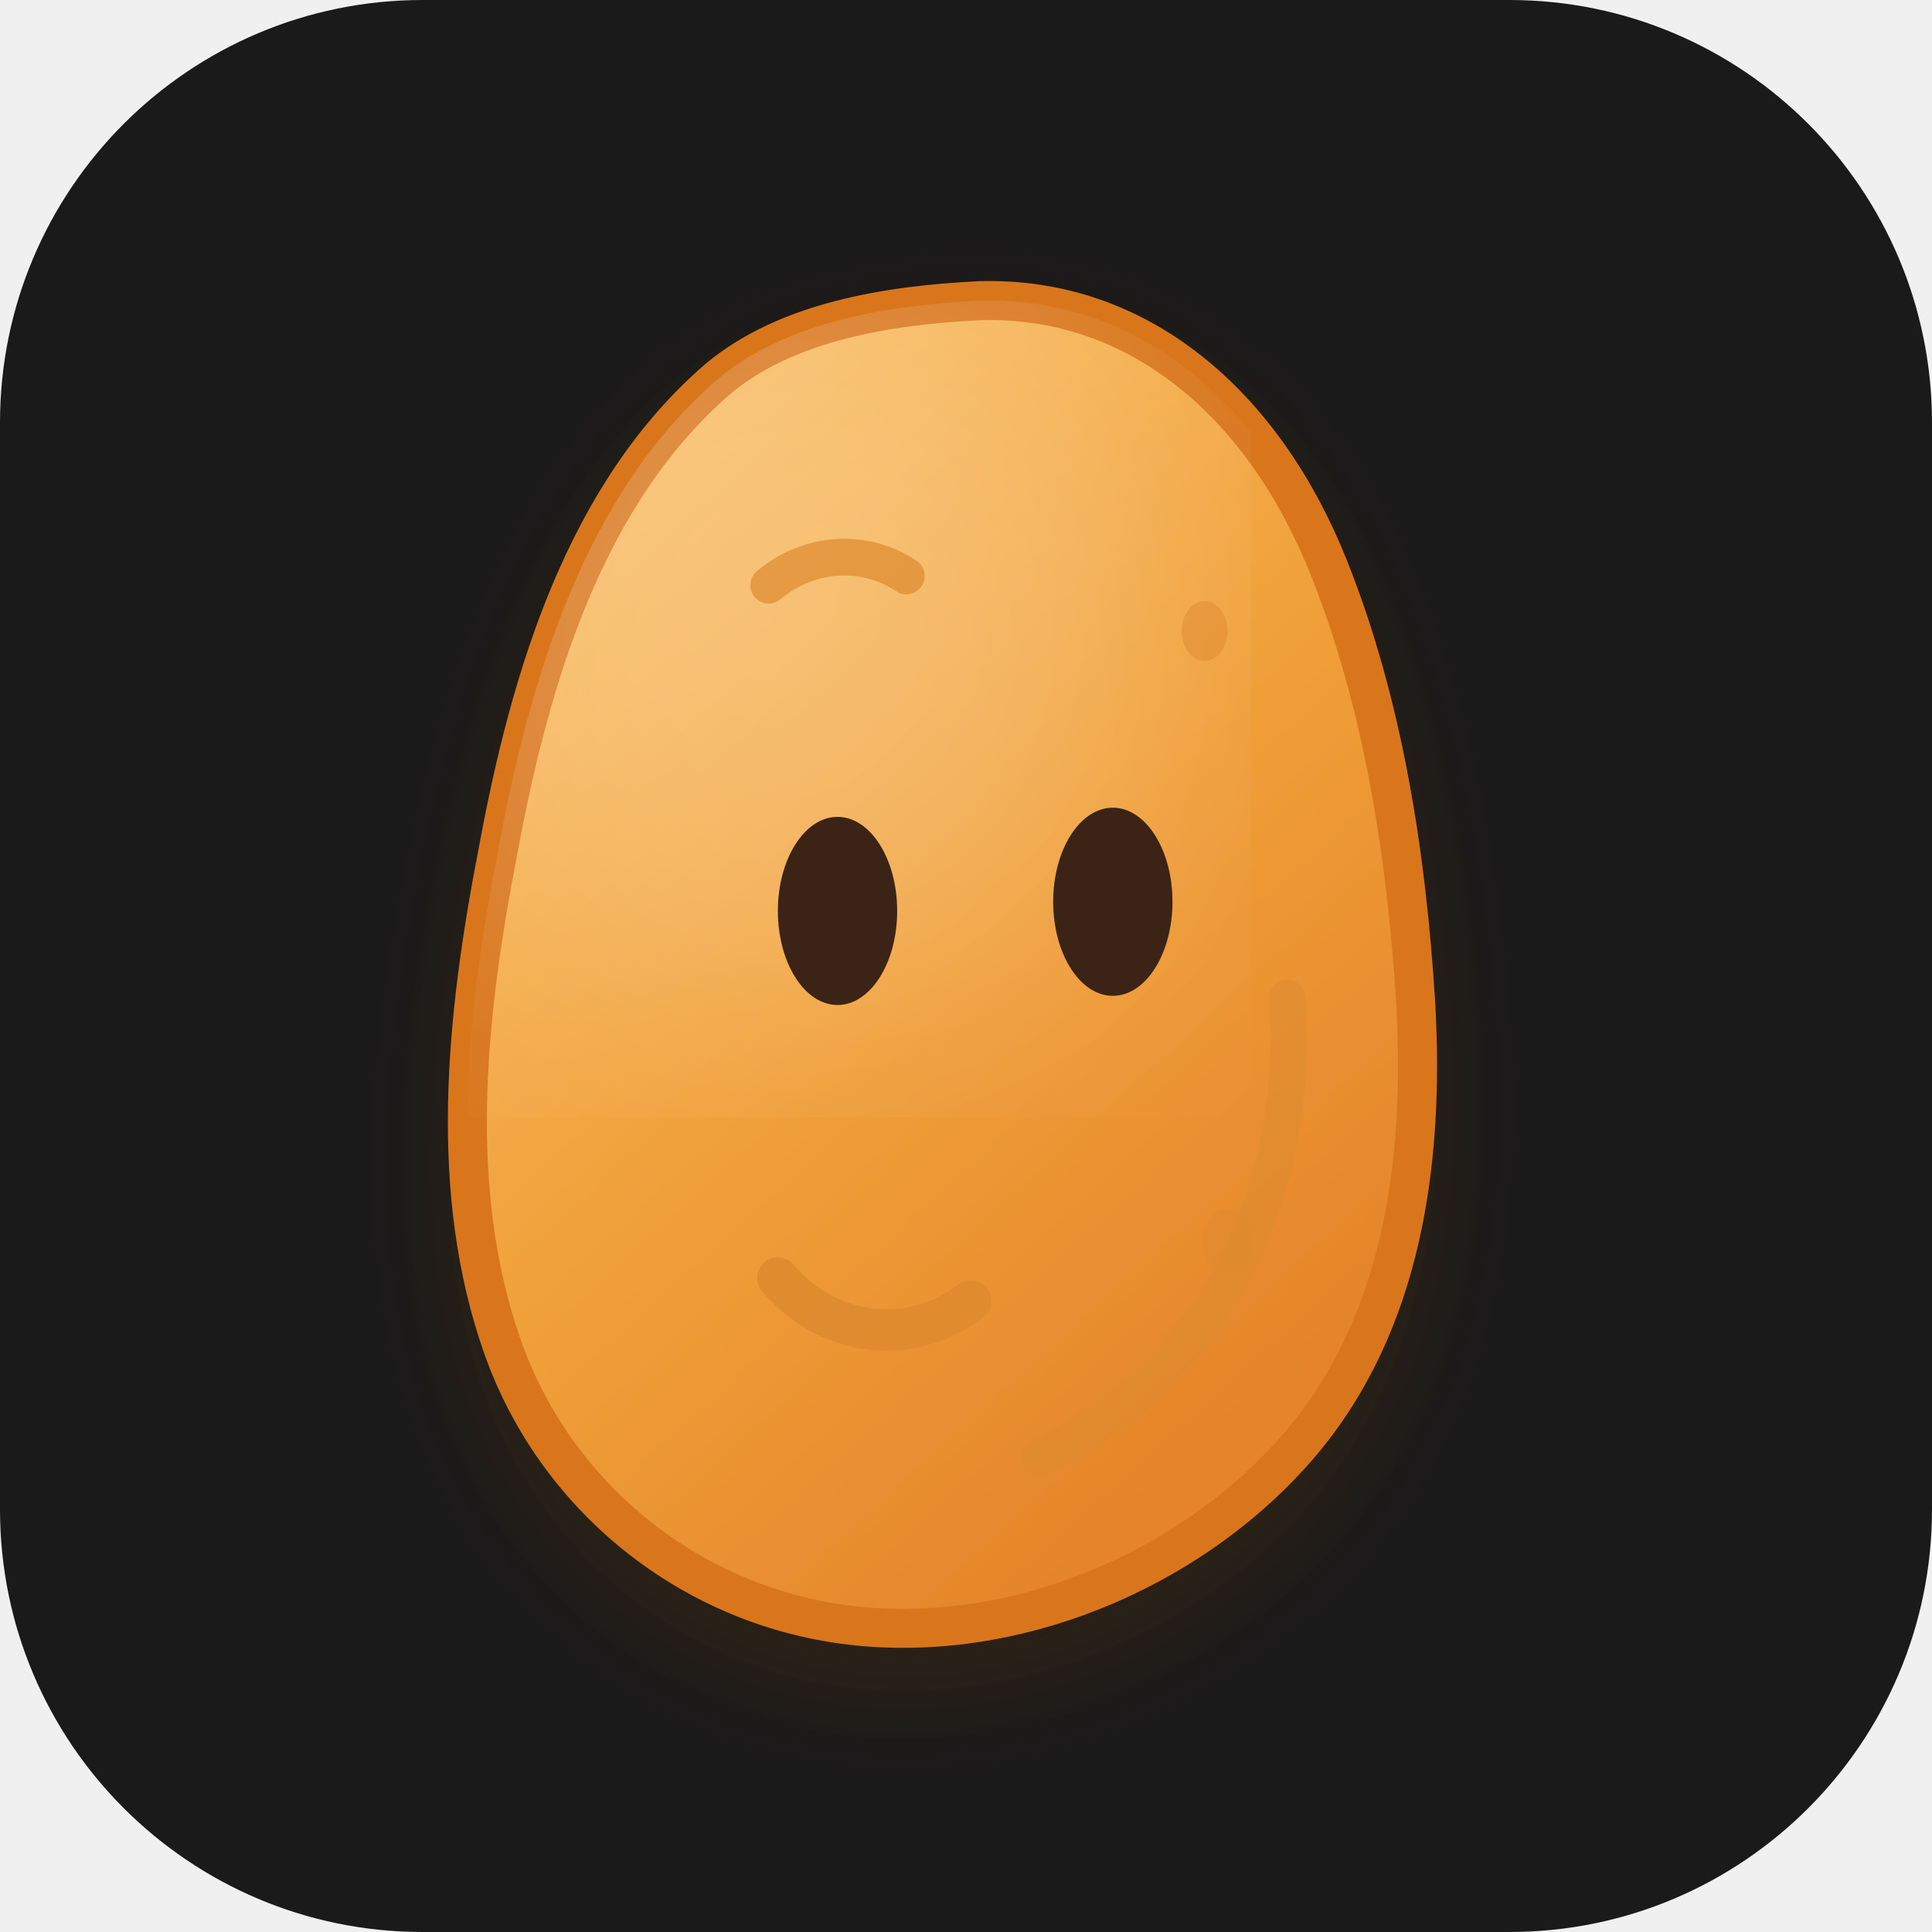
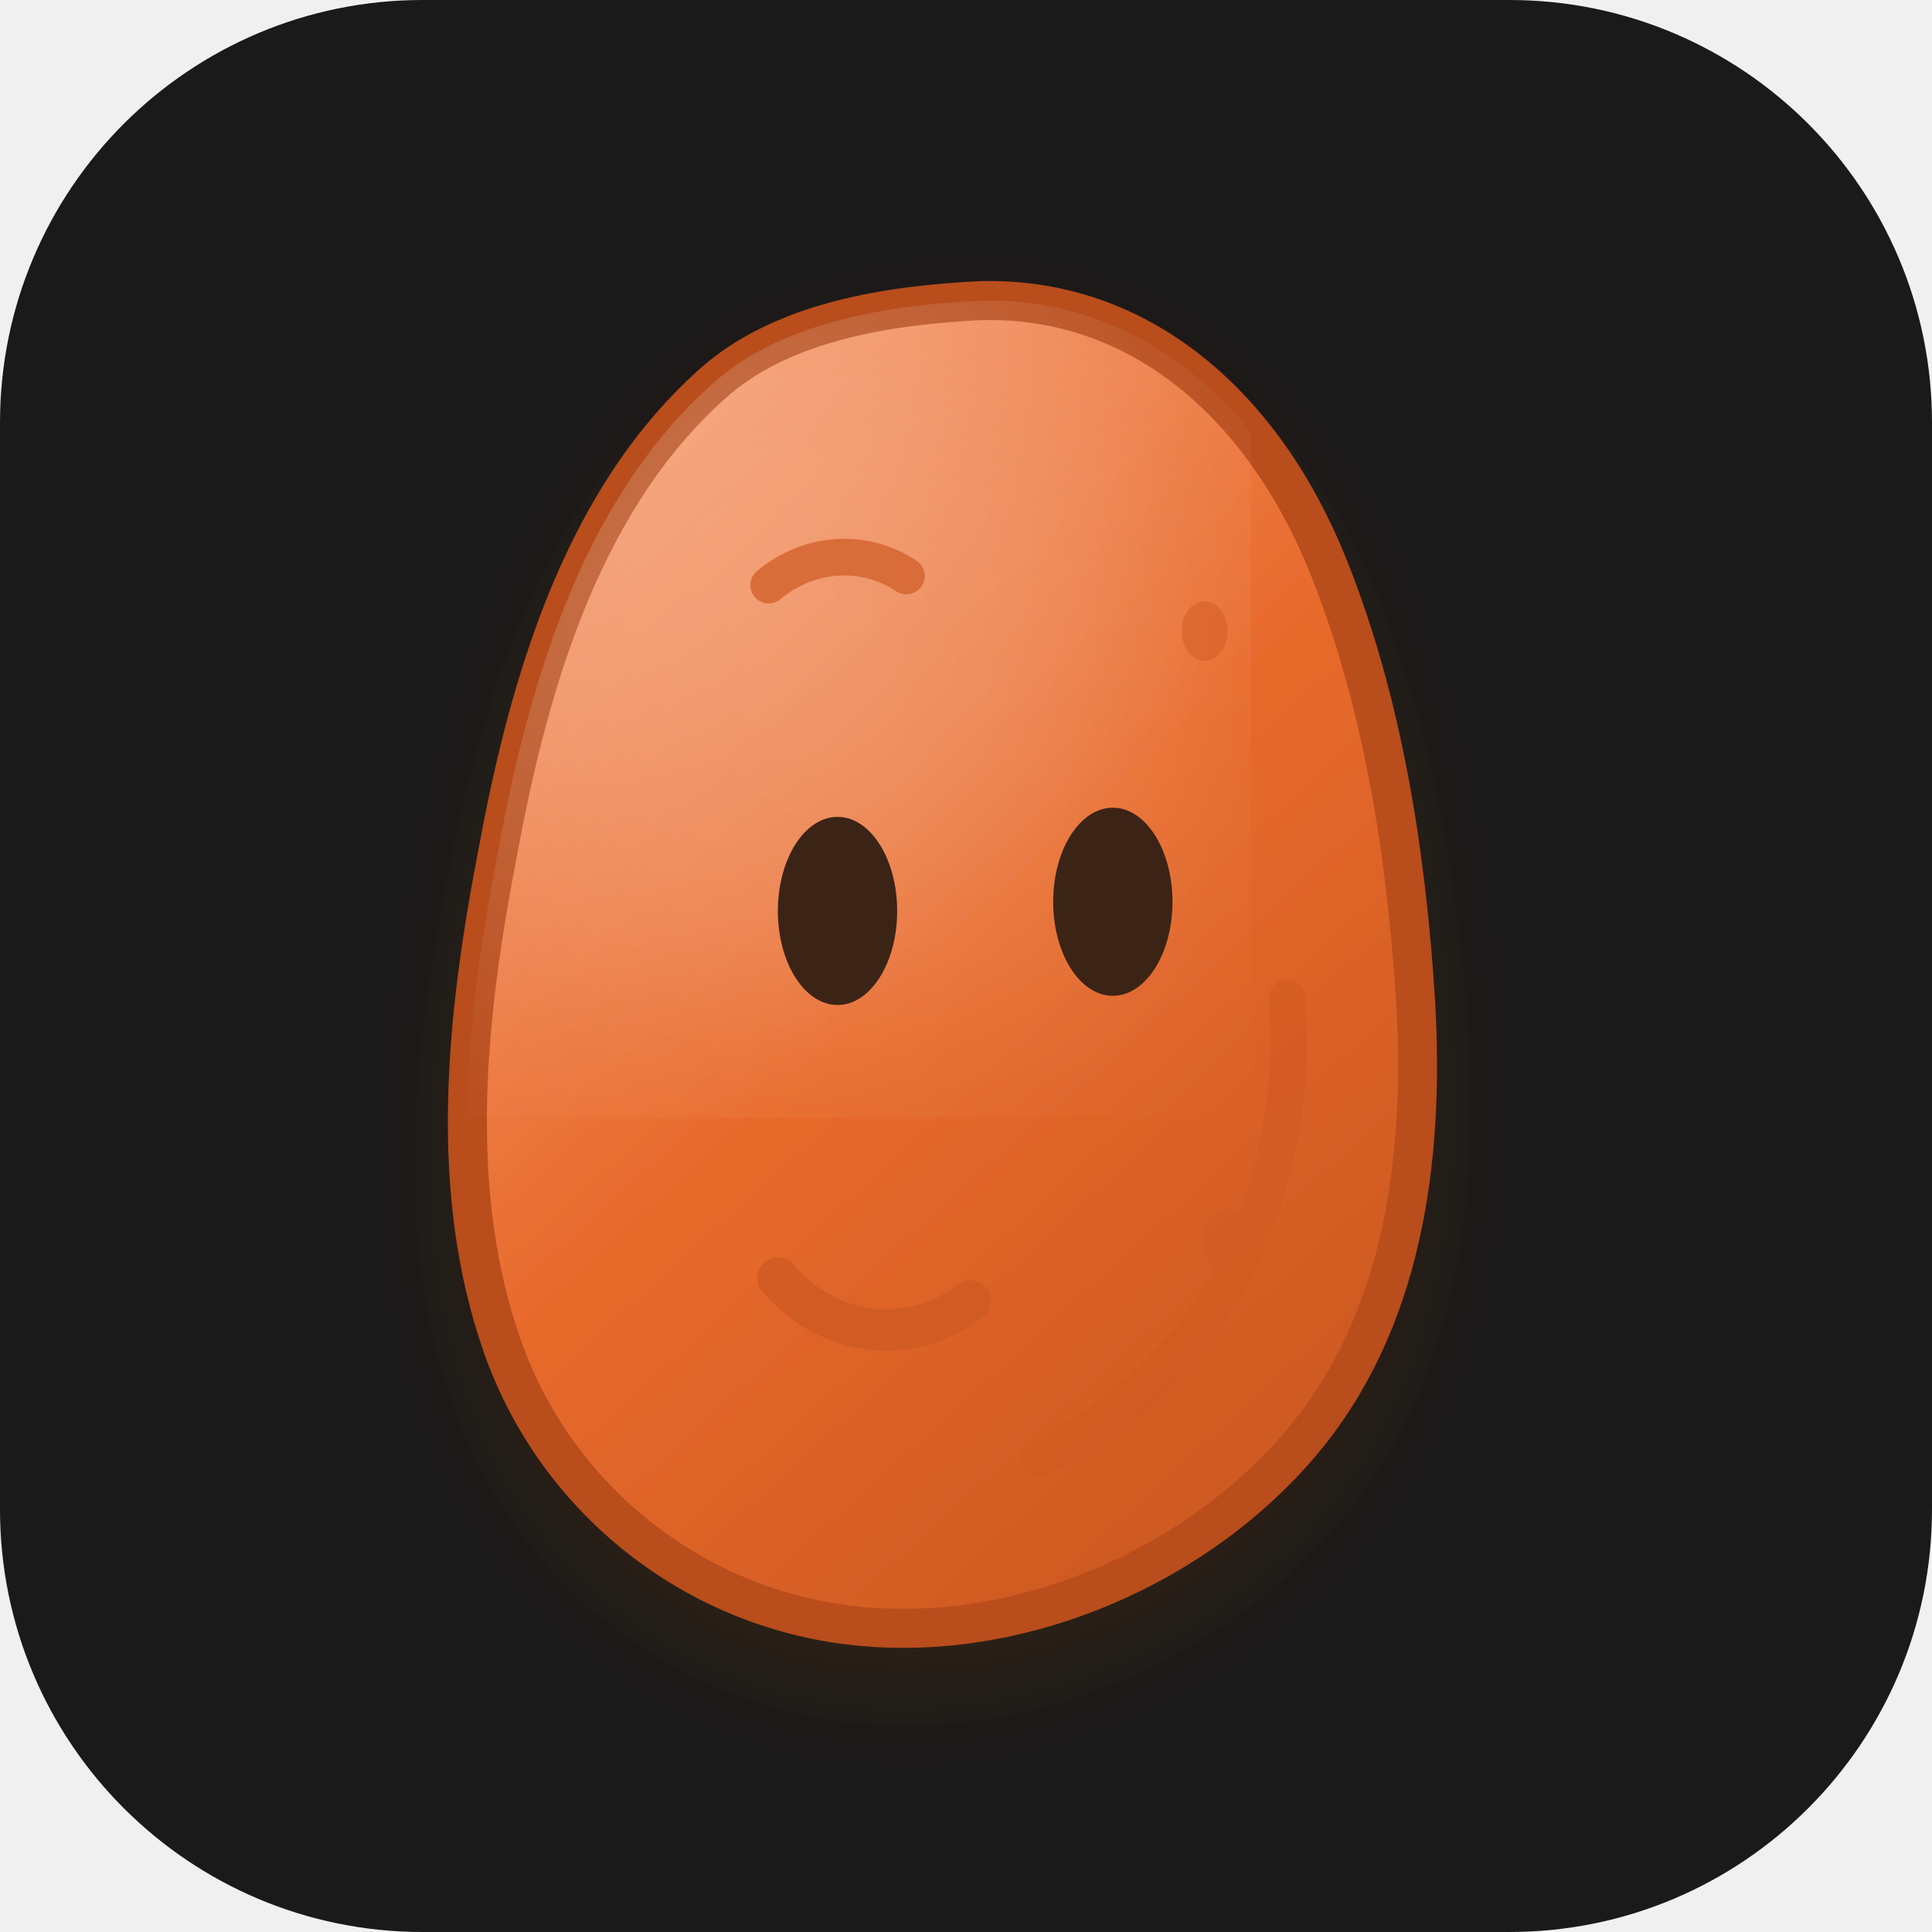
<svg xmlns="http://www.w3.org/2000/svg" viewBox="0 0 64 64">
  <rect width="64" height="64" rx="14" fill="#1A1A1A" />
  <g transform="translate(7.68,7.68) scale(0.76)">
    <defs>
      <linearGradient id="shi1" x1="22%" y1="10%" x2="74%" y2="90%">
-         <stop offset="0" stop-color="#F8BA5E" />
-         <stop offset="0.5" stop-color="#F0A03A" />
-         <stop offset="1" stop-color="#E5842A" />
+         <stop offset="0" stop-color="#F39263" />
+         <stop offset="0.5" stop-color="#E86A2C" />
+         <stop offset="1" stop-color="#CF5A22" />
      </linearGradient>
      <filter id="bli1">
        <feGaussianBlur stdDeviation="7" />
      </filter>
      <filter id="dpi1" x="-35%" y="-35%" width="180%" height="180%">
-         <feDropShadow dx="0" dy="2" stdDeviation="2.2" flood-color="#8A4310" flood-opacity="0.18" />
+         <feDropShadow dx="0" dy="2" stdDeviation="2.2" flood-color="#8A3810" flood-opacity="0.18" />
      </filter>
      <clipPath id="cpi1">
        <path d="M32.6,3.0 C39.6,2.8 45.0,7.6 47.8,14.6 C50.2,20.6 51.2,27.2 51.6,33.6 C52.0,40.6 51.0,47.6 46.6,52.8 C42.2,58.0 34.8,61.4 27.6,60.8 C20.4,60.2 14.2,55.4 11.8,48.6 C9.4,41.8 10.2,34.2 11.6,27.0 C13.0,19.4 15.4,11.4 21.2,6.4 C24.2,3.9 28.6,3.2 32.6,3.0 Z" />
      </clipPath>
    </defs>
-     <path d="M32.6,3.0 C39.6,2.8 45.0,7.6 47.8,14.6 C50.2,20.6 51.2,27.2 51.6,33.6 C52.0,40.6 51.0,47.6 46.6,52.8 C42.2,58.0 34.8,61.4 27.6,60.8 C20.4,60.2 14.2,55.4 11.8,48.6 C9.4,41.8 10.2,34.2 11.6,27.0 C13.0,19.4 15.4,11.4 21.2,6.4 C24.2,3.9 28.6,3.2 32.6,3.0 Z" fill="url(#shi1)" stroke="#D9761C" stroke-width="1.7" stroke-linejoin="round" filter="url(#dpi1)" />
+     <path d="M32.6,3.0 C39.6,2.8 45.0,7.6 47.8,14.6 C50.2,20.6 51.2,27.2 51.6,33.6 C52.0,40.6 51.0,47.6 46.6,52.8 C42.2,58.0 34.8,61.4 27.6,60.8 C20.4,60.2 14.2,55.4 11.8,48.6 C9.4,41.8 10.2,34.2 11.6,27.0 C13.0,19.4 15.4,11.4 21.2,6.4 C24.2,3.9 28.6,3.2 32.6,3.0 Z" fill="url(#shi1)" stroke="#B94E1F" stroke-width="1.7" stroke-linejoin="round" filter="url(#dpi1)" />
    <g clip-path="url(#cpi1)">
      <ellipse cx="24" cy="17" rx="17" ry="18" fill="#FFFFFF" opacity="0.20" filter="url(#bli1)" />
    </g>
    <ellipse cx="26.4" cy="29.6" rx="2.6" ry="4.1" fill="#3B2416" />
    <ellipse cx="38.4" cy="29.2" rx="2.6" ry="4.1" fill="#3B2416" />
-     <path d="M46.0,33.4 C46.6,42.0 42.8,49.8 35.2,53.4" fill="none" stroke="#DD8A2E" stroke-width="1.6" stroke-linecap="round" opacity="0.55" />
-     <path d="M23.8,45.6 C26.0,48.2 29.6,48.6 32.2,46.6" fill="none" stroke="#DD8A2E" stroke-width="1.8" stroke-linecap="round" opacity="0.85" />
-     <path d="M23.4,15.4 C25.2,13.9 27.6,13.8 29.4,15.0" fill="none" stroke="#DD8A2E" stroke-width="1.6" stroke-linecap="round" opacity="0.7" />
-     <ellipse cx="42.4" cy="17.4" rx="1.0" ry="1.3" fill="#DD8A2E" opacity="0.5" />
-     <ellipse cx="43.4" cy="44.0" rx="1.1" ry="1.4" fill="#DD8A2E" opacity="0.45" />
+     <path d="M46.0,33.4 C46.6,42.0 42.8,49.8 35.2,53.4" fill="none" stroke="#CF5A22" stroke-width="1.6" stroke-linecap="round" opacity="0.55" />
+     <path d="M23.8,45.6 C26.0,48.2 29.6,48.6 32.2,46.6" fill="none" stroke="#CF5A22" stroke-width="1.8" stroke-linecap="round" opacity="0.85" />
+     <path d="M23.4,15.4 C25.2,13.9 27.6,13.8 29.4,15.0" fill="none" stroke="#CF5A22" stroke-width="1.6" stroke-linecap="round" opacity="0.7" />
+     <ellipse cx="42.4" cy="17.4" rx="1.0" ry="1.3" fill="#CF5A22" opacity="0.5" />
+     <ellipse cx="43.4" cy="44.0" rx="1.1" ry="1.4" fill="#CF5A22" opacity="0.45" />
  </g>
</svg>
